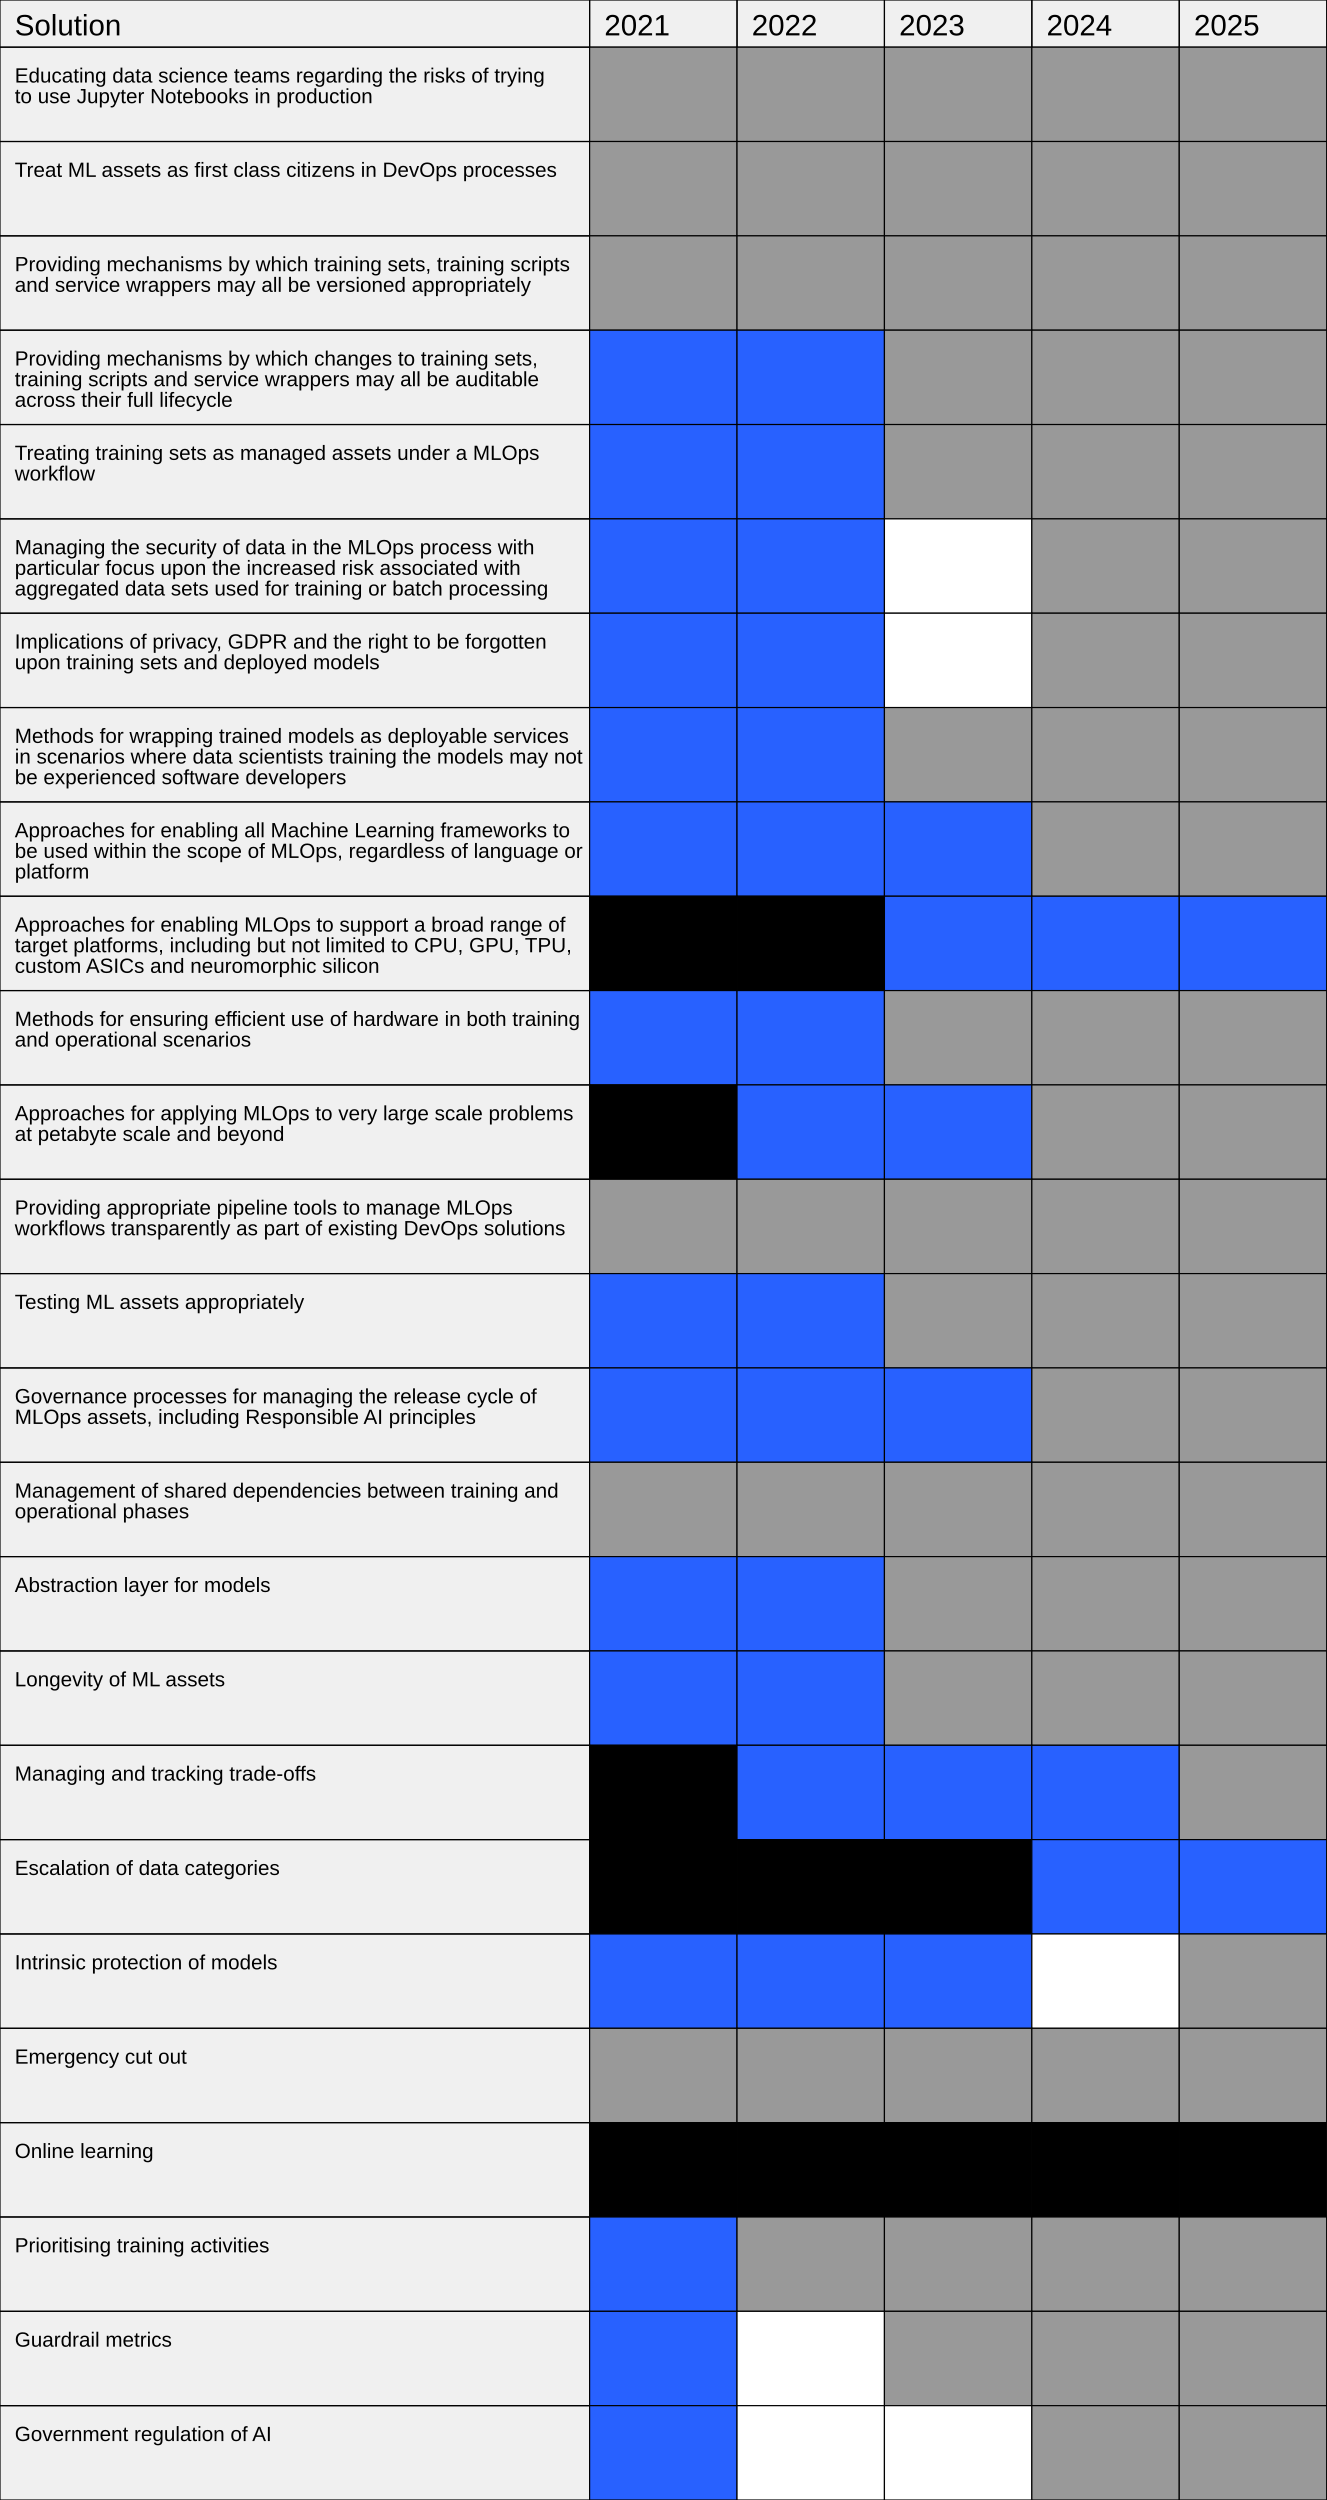
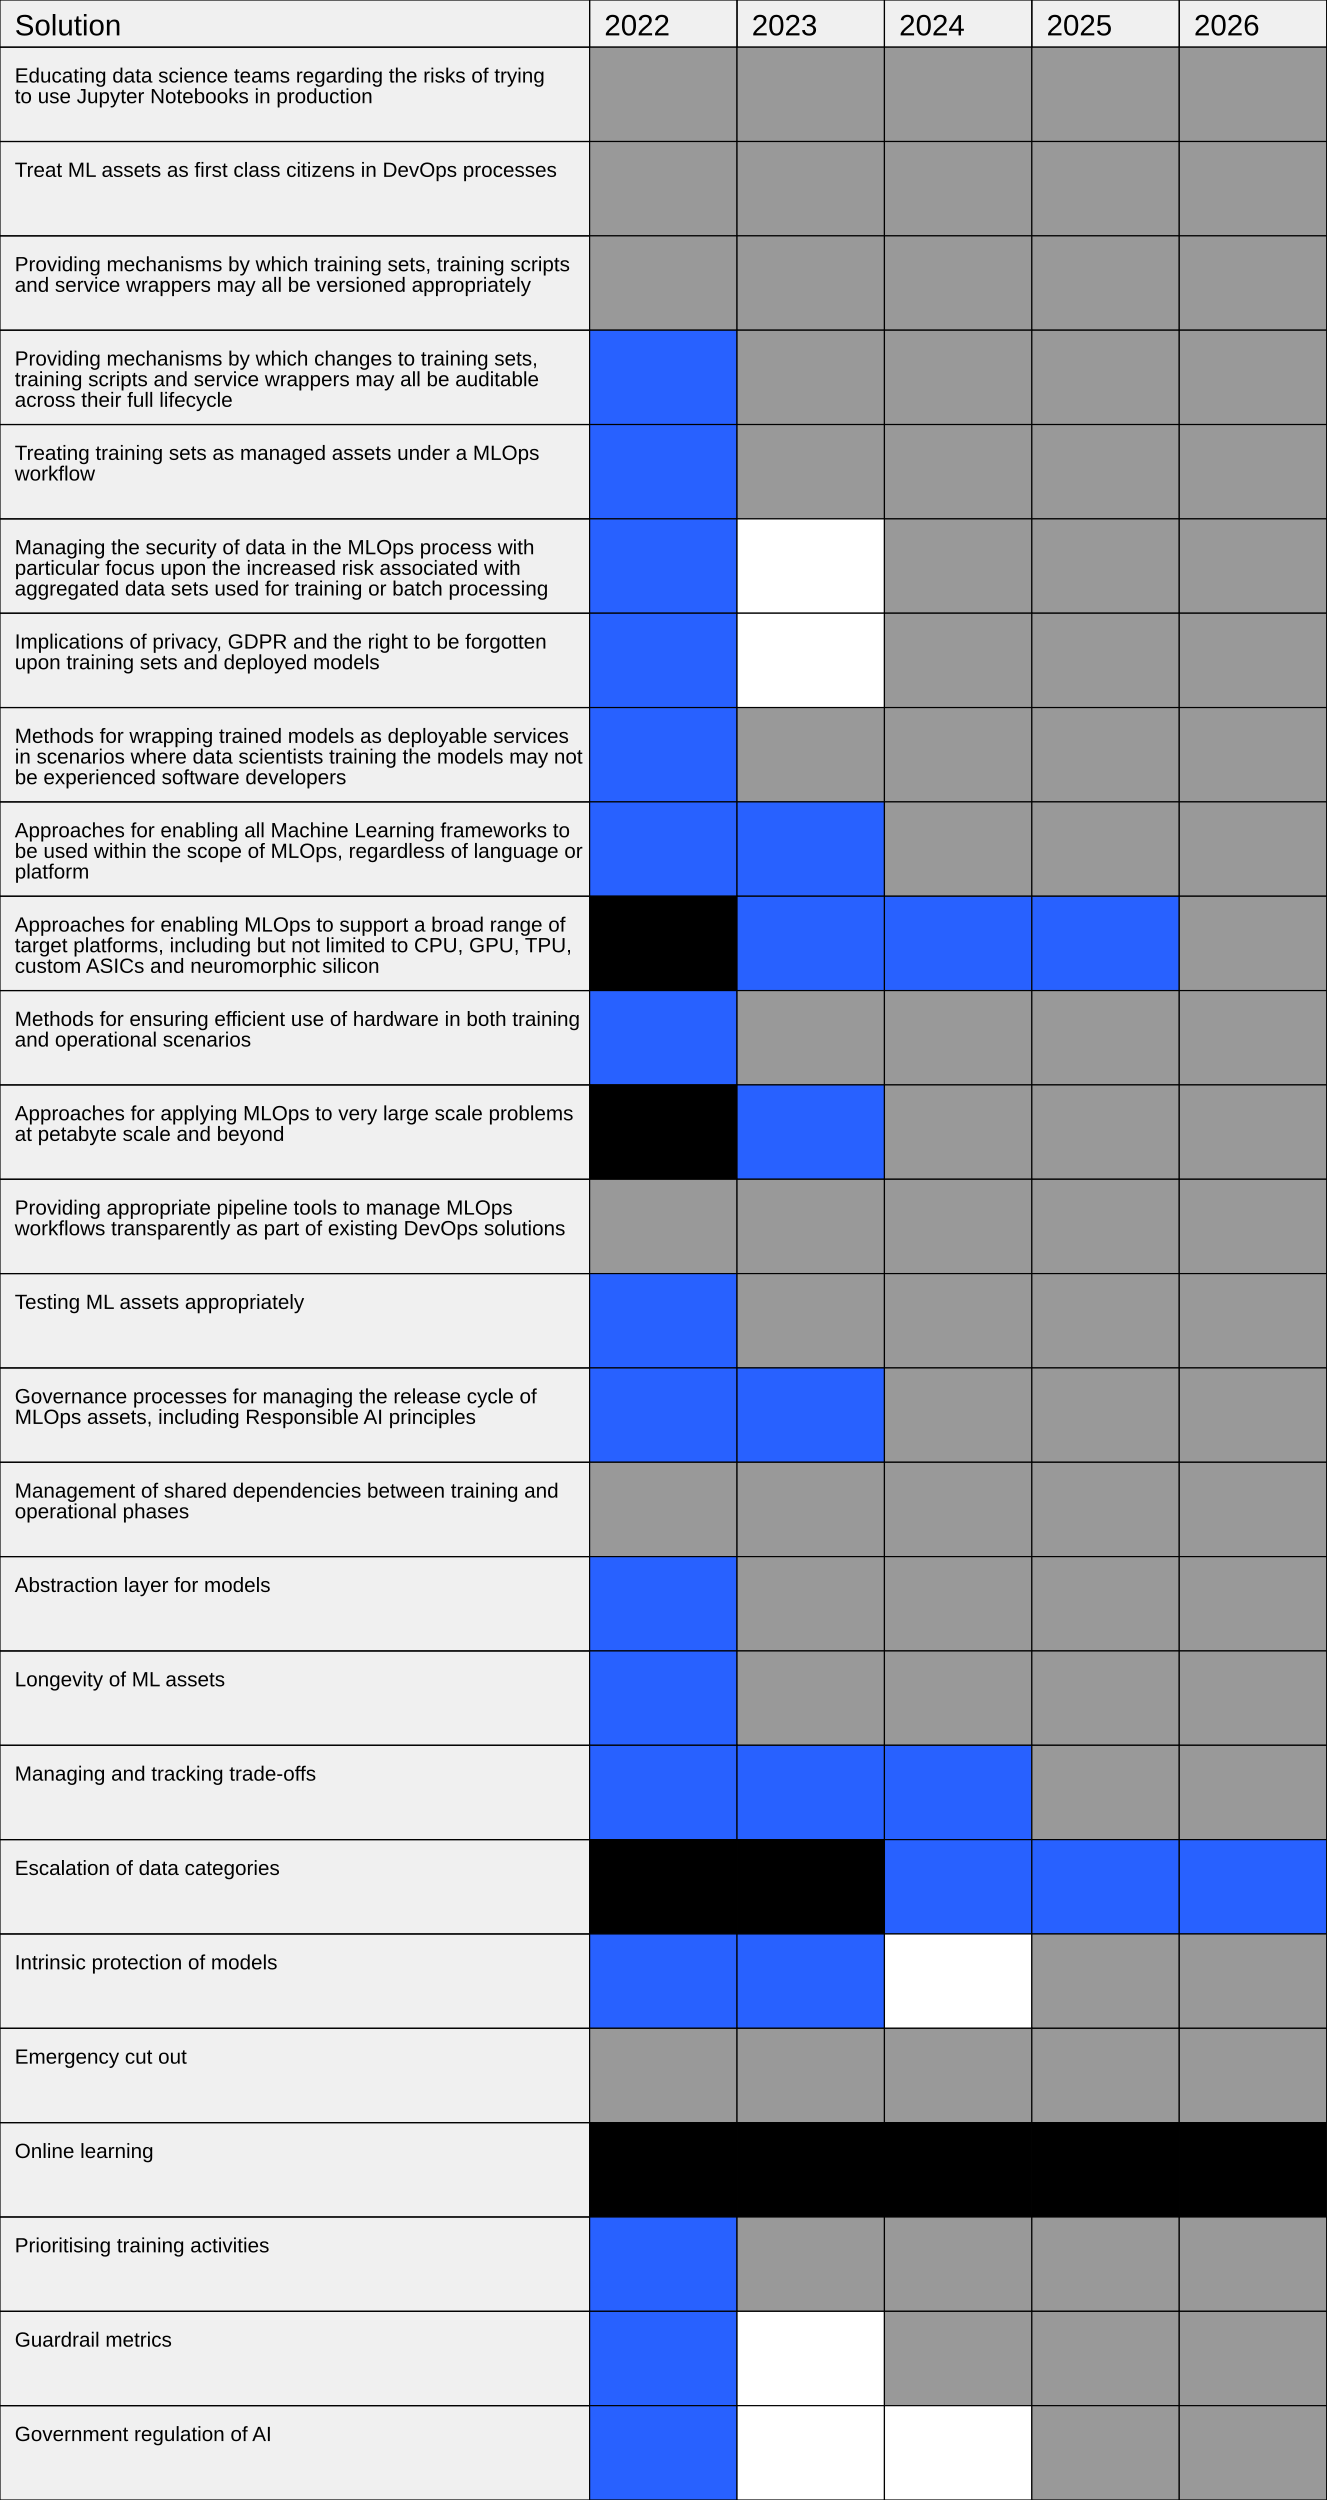
<svg xmlns="http://www.w3.org/2000/svg" width="100%" height="100%" viewBox="0 0 450 848">
  <defs>
    <rect id="TBD" width="50" height="16" fill="#fff598" stroke="black" stroke-width="0.4" vector-effect="non-scaling-stroke" shape-rendering="geometricPrecision" />
    <rect id="RR" width="50" height="16" fill="#000000" stroke="black" stroke-width="0.4" vector-effect="non-scaling-stroke" shape-rendering="geometricPrecision" />
    <rect id="DU" width="50" height="16" fill="#2861ff" stroke="black" stroke-width="0.4" vector-effect="non-scaling-stroke" shape-rendering="geometricPrecision" />
    <rect id="CI" width="50" height="16" fill="#999999" stroke="black" stroke-width="0.4" vector-effect="non-scaling-stroke" shape-rendering="geometricPrecision" />
    <rect id="QPP" width="50" height="16" fill="#ffffff" stroke="black" stroke-width="0.4" vector-effect="non-scaling-stroke" shape-rendering="geometricPrecision" />
    <rect id="item" width="200" height="16" fill="none" stroke="black" stroke-width="0.4" vector-effect="non-scaling-stroke" shape-rendering="geometricPrecision" />
  </defs>
  <g id="headerGroup" transform="translate(0, 0)">
    <rect x="0" y="0" width="200" height="16" fill="none" stroke="black" stroke-width="0.4" />
    <rect x="200" y="0" width="50" height="16" fill="none" stroke="black" stroke-width="0.4" />
    <rect x="250" y="0" width="50" height="16" fill="none" stroke="black" stroke-width="0.4" />
    <rect x="300" y="0" width="50" height="16" fill="none" stroke="black" stroke-width="0.4" />
    <rect x="350" y="0" width="50" height="16" fill="none" stroke="black" stroke-width="0.4" />
    <rect x="400" y="0" width="50" height="16" fill="none" stroke="black" stroke-width="0.4" />
    <text x="0" y="12" font-family="Arial" font-size="10px" text-anchor="left" role="row">
      <tspan x="5">Solution</tspan>
-       <tspan x="205">2021</tspan>
-       <tspan x="255">2022</tspan>
-       <tspan x="305">2023</tspan>
-       <tspan x="355">2024</tspan>
-       <tspan x="405">2025</tspan>
+       <tspan x="205">2022</tspan>
+       <tspan x="255">2023</tspan>
+       <tspan x="305">2024</tspan>
+       <tspan x="355">2025</tspan>
+       <tspan x="405">2026</tspan>
    </text>
  </g>
  <g id="rowGroup1" transform="translate(0, 16)">
    <use x="0" y="0" transform="scale(1, 2)" href="#item" />
    <use x="200" y="0" transform="scale(1, 2)" href="#CI" />
    <use x="250" y="0" transform="scale(1, 2)" href="#CI" />
    <use x="300" y="0" transform="scale(1, 2)" href="#CI" />
    <use x="350" y="0" transform="scale(1, 2)" href="#CI" />
    <use x="400" y="0" transform="scale(1, 2)" href="#CI" />
    <text x="0" y="12" font-family="Arial" font-size="7px" fill="black" text-anchor="left" role="row">
      <tspan x="5" y="12">Educating data science teams regarding the risks of trying</tspan>
      <tspan x="5" y="19">to use Jupyter Notebooks in production</tspan>
    </text>
  </g>
  <g id="rowGroup2" transform="translate(0, 48)">
    <use x="0" y="0" transform="scale(1, 2)" href="#item" />
    <use x="200" y="0" transform="scale(1, 2)" href="#CI" />
    <use x="250" y="0" transform="scale(1, 2)" href="#CI" />
    <use x="300" y="0" transform="scale(1, 2)" href="#CI" />
    <use x="350" y="0" transform="scale(1, 2)" href="#CI" />
    <use x="400" y="0" transform="scale(1, 2)" href="#CI" />
    <text x="0" y="12" font-family="Arial" font-size="7px" fill="black" text-anchor="left" role="row">
      <tspan x="5" y="12">Treat ML assets as first class citizens in DevOps processes</tspan>
    </text>
  </g>
  <g id="rowGroup3" transform="translate(0, 80)">
    <use x="0" y="0" transform="scale(1, 2)" href="#item" />
    <use x="200" y="0" transform="scale(1, 2)" href="#CI" />
    <use x="250" y="0" transform="scale(1, 2)" href="#CI" />
    <use x="300" y="0" transform="scale(1, 2)" href="#CI" />
    <use x="350" y="0" transform="scale(1, 2)" href="#CI" />
    <use x="400" y="0" transform="scale(1, 2)" href="#CI" />
    <text x="0" y="12" font-family="Arial" font-size="7px" fill="black" text-anchor="left" role="row">
      <tspan x="5" y="12">Providing mechanisms by which training sets, training scripts</tspan>
      <tspan x="5" y="19">and service wrappers may all be versioned appropriately</tspan>
    </text>
  </g>
  <g id="rowGroup4" transform="translate(0, 112)">
    <use x="0" y="0" transform="scale(1, 2)" href="#item" />
    <use x="200" y="0" transform="scale(1, 2)" href="#DU" />
-     <use x="250" y="0" transform="scale(1, 2)" href="#DU" />
+     <use x="250" y="0" transform="scale(1, 2)" href="#CI" />
    <use x="300" y="0" transform="scale(1, 2)" href="#CI" />
    <use x="350" y="0" transform="scale(1, 2)" href="#CI" />
    <use x="400" y="0" transform="scale(1, 2)" href="#CI" />
    <text x="0" y="12" font-family="Arial" font-size="7px" fill="black" text-anchor="left" role="row">
      <tspan x="5" y="12">Providing mechanisms by which changes to training sets,</tspan>
      <tspan x="5" y="19">training scripts and service wrappers may all be auditable</tspan>
      <tspan x="5" y="26">across their full lifecycle</tspan>
    </text>
  </g>
  <g id="rowGroup5" transform="translate(0, 144)">
    <use x="0" y="0" transform="scale(1, 2)" href="#item" />
    <use x="200" y="0" transform="scale(1, 2)" href="#DU" />
-     <use x="250" y="0" transform="scale(1, 2)" href="#DU" />
+     <use x="250" y="0" transform="scale(1, 2)" href="#CI" />
    <use x="300" y="0" transform="scale(1, 2)" href="#CI" />
    <use x="350" y="0" transform="scale(1, 2)" href="#CI" />
    <use x="400" y="0" transform="scale(1, 2)" href="#CI" />
    <text x="0" y="12" font-family="Arial" font-size="7px" fill="black" text-anchor="left" role="row">
      <tspan x="5" y="12">Treating training sets as managed assets under a MLOps</tspan>
      <tspan x="5" y="19">workflow</tspan>
      <tspan x="5" y="26" />
    </text>
  </g>
  <g id="rowGroup6" transform="translate(0, 176)">
    <use x="0" y="0" transform="scale(1, 2)" href="#item" />
    <use x="200" y="0" transform="scale(1, 2)" href="#DU" />
-     <use x="250" y="0" transform="scale(1, 2)" href="#DU" />
-     <use x="300" y="0" transform="scale(1, 2)" href="#QPP" />
+     <use x="250" y="0" transform="scale(1, 2)" href="#QPP" />
+     <use x="300" y="0" transform="scale(1, 2)" href="#CI" />
    <use x="350" y="0" transform="scale(1, 2)" href="#CI" />
    <use x="400" y="0" transform="scale(1, 2)" href="#CI" />
    <text x="0" y="12" font-family="Arial" font-size="7px" fill="black" text-anchor="left" role="row">
      <tspan x="5" y="12">Managing the security of data in the MLOps process with</tspan>
      <tspan x="5" y="19">particular focus upon the increased risk associated with</tspan>
      <tspan x="5" y="26">aggregated data sets used for training or batch processing</tspan>
    </text>
  </g>
  <g id="rowGroup7" transform="translate(0, 208)">
    <use x="0" y="0" transform="scale(1, 2)" href="#item" />
    <use x="200" y="0" transform="scale(1, 2)" href="#DU" />
-     <use x="250" y="0" transform="scale(1, 2)" href="#DU" />
-     <use x="300" y="0" transform="scale(1, 2)" href="#QPP" />
+     <use x="250" y="0" transform="scale(1, 2)" href="#QPP" />
+     <use x="300" y="0" transform="scale(1, 2)" href="#CI" />
    <use x="350" y="0" transform="scale(1, 2)" href="#CI" />
    <use x="400" y="0" transform="scale(1, 2)" href="#CI" />
    <text x="0" y="12" font-family="Arial" font-size="7px" fill="black" text-anchor="left" role="row">
      <tspan x="5" y="12">Implications of privacy, GDPR and the right to be forgotten</tspan>
      <tspan x="5" y="19">upon training sets and deployed models</tspan>
      <tspan x="5" y="26" />
    </text>
  </g>
  <g id="rowGroup8" transform="translate(0, 240)">
    <use x="0" y="0" transform="scale(1, 2)" href="#item" />
    <use x="200" y="0" transform="scale(1, 2)" href="#DU" />
-     <use x="250" y="0" transform="scale(1, 2)" href="#DU" />
+     <use x="250" y="0" transform="scale(1, 2)" href="#CI" />
    <use x="300" y="0" transform="scale(1, 2)" href="#CI" />
    <use x="350" y="0" transform="scale(1, 2)" href="#CI" />
    <use x="400" y="0" transform="scale(1, 2)" href="#CI" />
    <text x="0" y="12" font-family="Arial" font-size="7px" fill="black" text-anchor="left" role="row">
      <tspan x="5" y="12">Methods for wrapping trained models as deployable services</tspan>
      <tspan x="5" y="19">in scenarios where data scientists training the models may not</tspan>
      <tspan x="5" y="26">be experienced software developers</tspan>
    </text>
  </g>
  <g id="rowGroup9" transform="translate(0, 272)">
    <use x="0" y="0" transform="scale(1, 2)" href="#item" />
    <use x="200" y="0" transform="scale(1, 2)" href="#DU" />
    <use x="250" y="0" transform="scale(1, 2)" href="#DU" />
-     <use x="300" y="0" transform="scale(1, 2)" href="#DU" />
+     <use x="300" y="0" transform="scale(1, 2)" href="#CI" />
    <use x="350" y="0" transform="scale(1, 2)" href="#CI" />
    <use x="400" y="0" transform="scale(1, 2)" href="#CI" />
    <text x="0" y="12" font-family="Arial" font-size="7px" fill="black" text-anchor="left" role="row">
      <tspan x="5" y="12">Approaches for enabling all Machine Learning frameworks to</tspan>
      <tspan x="5" y="19">be used within the scope of MLOps, regardless of language or</tspan>
      <tspan x="5" y="26">platform</tspan>
    </text>
  </g>
  <g id="rowGroup10" transform="translate(0, 304)">
+     <use x="0" y="0" transform="scale(1, 2)" href="#item" />
+     <use x="200" y="0" transform="scale(1, 2)" href="#RR" />
+     <use x="250" y="0" transform="scale(1, 2)" href="#DU" />
+     <use x="300" y="0" transform="scale(1, 2)" href="#DU" />
+     <use x="350" y="0" transform="scale(1, 2)" href="#DU" />
+     <use x="400" y="0" transform="scale(1, 2)" href="#CI" />
+     <text x="0" y="12" font-family="Arial" font-size="7px" fill="black" text-anchor="left" role="row">
+       <tspan x="5" y="12">Approaches for enabling MLOps to support a broad range of</tspan>
+       <tspan x="5" y="19">target platforms, including but not limited to CPU, GPU, TPU,</tspan>
+       <tspan x="5" y="26">custom ASICs and neuromorphic silicon</tspan>
+     </text>
+   </g>
+   <g id="rowGroup11" transform="translate(0, 336)">
+     <use x="0" y="0" transform="scale(1, 2)" href="#item" />
+     <use x="200" y="0" transform="scale(1, 2)" href="#DU" />
+     <use x="250" y="0" transform="scale(1, 2)" href="#CI" />
+     <use x="300" y="0" transform="scale(1, 2)" href="#CI" />
+     <use x="350" y="0" transform="scale(1, 2)" href="#CI" />
+     <use x="400" y="0" transform="scale(1, 2)" href="#CI" />
+     <text x="0" y="12" font-family="Arial" font-size="7px" fill="black" text-anchor="left" role="row">
+       <tspan x="5" y="12">Methods for ensuring efficient use of hardware in both training</tspan>
+       <tspan x="5" y="19">and operational scenarios</tspan>
+       <tspan x="5" y="26" />
+     </text>
+   </g>
+   <g id="rowGroup12" transform="translate(0, 368)">
+     <use x="0" y="0" transform="scale(1, 2)" href="#item" />
+     <use x="200" y="0" transform="scale(1, 2)" href="#RR" />
+     <use x="250" y="0" transform="scale(1, 2)" href="#DU" />
+     <use x="300" y="0" transform="scale(1, 2)" href="#CI" />
+     <use x="350" y="0" transform="scale(1, 2)" href="#CI" />
+     <use x="400" y="0" transform="scale(1, 2)" href="#CI" />
+     <text x="0" y="12" font-family="Arial" font-size="7px" fill="black" text-anchor="left" role="row">
+       <tspan x="5" y="12">Approaches for applying MLOps to very large scale problems</tspan>
+       <tspan x="5" y="19">at petabyte scale and beyond</tspan>
+       <tspan x="5" y="26" />
+     </text>
+   </g>
+   <g id="rowGroup13" transform="translate(0, 400)">
+     <use x="0" y="0" transform="scale(1, 2)" href="#item" />
+     <use x="200" y="0" transform="scale(1, 2)" href="#CI" />
+     <use x="250" y="0" transform="scale(1, 2)" href="#CI" />
+     <use x="300" y="0" transform="scale(1, 2)" href="#CI" />
+     <use x="350" y="0" transform="scale(1, 2)" href="#CI" />
+     <use x="400" y="0" transform="scale(1, 2)" href="#CI" />
+     <text x="0" y="12" font-family="Arial" font-size="7px" fill="black" text-anchor="left" role="row">
+       <tspan x="5" y="12">Providing appropriate pipeline tools to manage MLOps</tspan>
+       <tspan x="5" y="19">workflows transparently as part of existing DevOps solutions</tspan>
+       <tspan x="5" y="26" />
+     </text>
+   </g>
+   <g id="rowGroup14" transform="translate(0, 432)">
+     <use x="0" y="0" transform="scale(1, 2)" href="#item" />
+     <use x="200" y="0" transform="scale(1, 2)" href="#DU" />
+     <use x="250" y="0" transform="scale(1, 2)" href="#CI" />
+     <use x="300" y="0" transform="scale(1, 2)" href="#CI" />
+     <use x="350" y="0" transform="scale(1, 2)" href="#CI" />
+     <use x="400" y="0" transform="scale(1, 2)" href="#CI" />
+     <text x="0" y="12" font-family="Arial" font-size="7px" fill="black" text-anchor="left" role="row">
+       <tspan x="5" y="12">Testing ML assets appropriately</tspan>
+       <tspan x="5" y="19" />
+       <tspan x="5" y="26" />
+     </text>
+   </g>
+   <g id="rowGroup15" transform="translate(0, 464)">
+     <use x="0" y="0" transform="scale(1, 2)" href="#item" />
+     <use x="200" y="0" transform="scale(1, 2)" href="#DU" />
+     <use x="250" y="0" transform="scale(1, 2)" href="#DU" />
+     <use x="300" y="0" transform="scale(1, 2)" href="#CI" />
+     <use x="350" y="0" transform="scale(1, 2)" href="#CI" />
+     <use x="400" y="0" transform="scale(1, 2)" href="#CI" />
+     <text x="0" y="12" font-family="Arial" font-size="7px" fill="black" text-anchor="left" role="row">
+       <tspan x="5" y="12">Governance processes for managing the release cycle of</tspan>
+       <tspan x="5" y="19">MLOps assets, including Responsible AI principles</tspan>
+       <tspan x="5" y="26" />
+     </text>
+   </g>
+   <g id="rowGroup16" transform="translate(0, 496)">
+     <use x="0" y="0" transform="scale(1, 2)" href="#item" />
+     <use x="200" y="0" transform="scale(1, 2)" href="#CI" />
+     <use x="250" y="0" transform="scale(1, 2)" href="#CI" />
+     <use x="300" y="0" transform="scale(1, 2)" href="#CI" />
+     <use x="350" y="0" transform="scale(1, 2)" href="#CI" />
+     <use x="400" y="0" transform="scale(1, 2)" href="#CI" />
+     <text x="0" y="12" font-family="Arial" font-size="7px" fill="black" text-anchor="left" role="row">
+       <tspan x="5" y="12">Management of shared dependencies between training and</tspan>
+       <tspan x="5" y="19">operational phases</tspan>
+       <tspan x="5" y="26" />
+     </text>
+   </g>
+   <g id="rowGroup17" transform="translate(0, 528)">
+     <use x="0" y="0" transform="scale(1, 2)" href="#item" />
+     <use x="200" y="0" transform="scale(1, 2)" href="#DU" />
+     <use x="250" y="0" transform="scale(1, 2)" href="#CI" />
+     <use x="300" y="0" transform="scale(1, 2)" href="#CI" />
+     <use x="350" y="0" transform="scale(1, 2)" href="#CI" />
+     <use x="400" y="0" transform="scale(1, 2)" href="#CI" />
+     <text x="0" y="12" font-family="Arial" font-size="7px" fill="black" text-anchor="left" role="row">
+       <tspan x="5" y="12">Abstraction layer for models</tspan>
+       <tspan x="5" y="19" />
+       <tspan x="5" y="26" />
+     </text>
+   </g>
+   <g id="rowGroup18" transform="translate(0, 560)">
+     <use x="0" y="0" transform="scale(1, 2)" href="#item" />
+     <use x="200" y="0" transform="scale(1, 2)" href="#DU" />
+     <use x="250" y="0" transform="scale(1, 2)" href="#CI" />
+     <use x="300" y="0" transform="scale(1, 2)" href="#CI" />
+     <use x="350" y="0" transform="scale(1, 2)" href="#CI" />
+     <use x="400" y="0" transform="scale(1, 2)" href="#CI" />
+     <text x="0" y="12" font-family="Arial" font-size="7px" fill="black" text-anchor="left" role="row">
+       <tspan x="5" y="12">Longevity of ML assets</tspan>
+       <tspan x="5" y="19" />
+       <tspan x="5" y="26" />
+     </text>
+   </g>
+   <g id="rowGroup19" transform="translate(0, 592)">
+     <use x="0" y="0" transform="scale(1, 2)" href="#item" />
+     <use x="200" y="0" transform="scale(1, 2)" href="#DU" />
+     <use x="250" y="0" transform="scale(1, 2)" href="#DU" />
+     <use x="300" y="0" transform="scale(1, 2)" href="#DU" />
+     <use x="350" y="0" transform="scale(1, 2)" href="#CI" />
+     <use x="400" y="0" transform="scale(1, 2)" href="#CI" />
+     <text x="0" y="12" font-family="Arial" font-size="7px" fill="black" text-anchor="left" role="row">
+       <tspan x="5" y="12">Managing and tracking trade-offs</tspan>
+       <tspan x="5" y="19" />
+       <tspan x="5" y="26" />
+     </text>
+   </g>
+   <g id="rowGroup20" transform="translate(0, 624)">
    <use x="0" y="0" transform="scale(1, 2)" href="#item" />
    <use x="200" y="0" transform="scale(1, 2)" href="#RR" />
    <use x="250" y="0" transform="scale(1, 2)" href="#RR" />
    <use x="300" y="0" transform="scale(1, 2)" href="#DU" />
    <use x="350" y="0" transform="scale(1, 2)" href="#DU" />
    <use x="400" y="0" transform="scale(1, 2)" href="#DU" />
    <text x="0" y="12" font-family="Arial" font-size="7px" fill="black" text-anchor="left" role="row">
-       <tspan x="5" y="12">Approaches for enabling MLOps to support a broad range of</tspan>
-       <tspan x="5" y="19">target platforms, including but not limited to CPU, GPU, TPU,</tspan>
-       <tspan x="5" y="26">custom ASICs and neuromorphic silicon</tspan>
-     </text>
-   </g>
-   <g id="rowGroup11" transform="translate(0, 336)">
-     <use x="0" y="0" transform="scale(1, 2)" href="#item" />
-     <use x="200" y="0" transform="scale(1, 2)" href="#DU" />
-     <use x="250" y="0" transform="scale(1, 2)" href="#DU" />
-     <use x="300" y="0" transform="scale(1, 2)" href="#CI" />
-     <use x="350" y="0" transform="scale(1, 2)" href="#CI" />
-     <use x="400" y="0" transform="scale(1, 2)" href="#CI" />
-     <text x="0" y="12" font-family="Arial" font-size="7px" fill="black" text-anchor="left" role="row">
-       <tspan x="5" y="12">Methods for ensuring efficient use of hardware in both training</tspan>
-       <tspan x="5" y="19">and operational scenarios</tspan>
-       <tspan x="5" y="26" />
-     </text>
-   </g>
-   <g id="rowGroup12" transform="translate(0, 368)">
-     <use x="0" y="0" transform="scale(1, 2)" href="#item" />
-     <use x="200" y="0" transform="scale(1, 2)" href="#RR" />
-     <use x="250" y="0" transform="scale(1, 2)" href="#DU" />
-     <use x="300" y="0" transform="scale(1, 2)" href="#DU" />
-     <use x="350" y="0" transform="scale(1, 2)" href="#CI" />
-     <use x="400" y="0" transform="scale(1, 2)" href="#CI" />
-     <text x="0" y="12" font-family="Arial" font-size="7px" fill="black" text-anchor="left" role="row">
-       <tspan x="5" y="12">Approaches for applying MLOps to very large scale problems</tspan>
-       <tspan x="5" y="19">at petabyte scale and beyond</tspan>
-       <tspan x="5" y="26" />
-     </text>
-   </g>
-   <g id="rowGroup13" transform="translate(0, 400)">
-     <use x="0" y="0" transform="scale(1, 2)" href="#item" />
-     <use x="200" y="0" transform="scale(1, 2)" href="#CI" />
-     <use x="250" y="0" transform="scale(1, 2)" href="#CI" />
-     <use x="300" y="0" transform="scale(1, 2)" href="#CI" />
-     <use x="350" y="0" transform="scale(1, 2)" href="#CI" />
-     <use x="400" y="0" transform="scale(1, 2)" href="#CI" />
-     <text x="0" y="12" font-family="Arial" font-size="7px" fill="black" text-anchor="left" role="row">
-       <tspan x="5" y="12">Providing appropriate pipeline tools to manage MLOps</tspan>
-       <tspan x="5" y="19">workflows transparently as part of existing DevOps solutions</tspan>
-       <tspan x="5" y="26" />
-     </text>
-   </g>
-   <g id="rowGroup14" transform="translate(0, 432)">
-     <use x="0" y="0" transform="scale(1, 2)" href="#item" />
-     <use x="200" y="0" transform="scale(1, 2)" href="#DU" />
-     <use x="250" y="0" transform="scale(1, 2)" href="#DU" />
-     <use x="300" y="0" transform="scale(1, 2)" href="#CI" />
-     <use x="350" y="0" transform="scale(1, 2)" href="#CI" />
-     <use x="400" y="0" transform="scale(1, 2)" href="#CI" />
-     <text x="0" y="12" font-family="Arial" font-size="7px" fill="black" text-anchor="left" role="row">
-       <tspan x="5" y="12">Testing ML assets appropriately</tspan>
-       <tspan x="5" y="19" />
-       <tspan x="5" y="26" />
-     </text>
-   </g>
-   <g id="rowGroup15" transform="translate(0, 464)">
-     <use x="0" y="0" transform="scale(1, 2)" href="#item" />
-     <use x="200" y="0" transform="scale(1, 2)" href="#DU" />
-     <use x="250" y="0" transform="scale(1, 2)" href="#DU" />
-     <use x="300" y="0" transform="scale(1, 2)" href="#DU" />
-     <use x="350" y="0" transform="scale(1, 2)" href="#CI" />
-     <use x="400" y="0" transform="scale(1, 2)" href="#CI" />
-     <text x="0" y="12" font-family="Arial" font-size="7px" fill="black" text-anchor="left" role="row">
-       <tspan x="5" y="12">Governance processes for managing the release cycle of</tspan>
-       <tspan x="5" y="19">MLOps assets, including Responsible AI principles</tspan>
-       <tspan x="5" y="26" />
-     </text>
-   </g>
-   <g id="rowGroup16" transform="translate(0, 496)">
-     <use x="0" y="0" transform="scale(1, 2)" href="#item" />
-     <use x="200" y="0" transform="scale(1, 2)" href="#CI" />
-     <use x="250" y="0" transform="scale(1, 2)" href="#CI" />
-     <use x="300" y="0" transform="scale(1, 2)" href="#CI" />
-     <use x="350" y="0" transform="scale(1, 2)" href="#CI" />
-     <use x="400" y="0" transform="scale(1, 2)" href="#CI" />
-     <text x="0" y="12" font-family="Arial" font-size="7px" fill="black" text-anchor="left" role="row">
-       <tspan x="5" y="12">Management of shared dependencies between training and</tspan>
-       <tspan x="5" y="19">operational phases</tspan>
-       <tspan x="5" y="26" />
-     </text>
-   </g>
-   <g id="rowGroup17" transform="translate(0, 528)">
-     <use x="0" y="0" transform="scale(1, 2)" href="#item" />
-     <use x="200" y="0" transform="scale(1, 2)" href="#DU" />
-     <use x="250" y="0" transform="scale(1, 2)" href="#DU" />
-     <use x="300" y="0" transform="scale(1, 2)" href="#CI" />
-     <use x="350" y="0" transform="scale(1, 2)" href="#CI" />
-     <use x="400" y="0" transform="scale(1, 2)" href="#CI" />
-     <text x="0" y="12" font-family="Arial" font-size="7px" fill="black" text-anchor="left" role="row">
-       <tspan x="5" y="12">Abstraction layer for models</tspan>
-       <tspan x="5" y="19" />
-       <tspan x="5" y="26" />
-     </text>
-   </g>
-   <g id="rowGroup18" transform="translate(0, 560)">
-     <use x="0" y="0" transform="scale(1, 2)" href="#item" />
-     <use x="200" y="0" transform="scale(1, 2)" href="#DU" />
-     <use x="250" y="0" transform="scale(1, 2)" href="#DU" />
-     <use x="300" y="0" transform="scale(1, 2)" href="#CI" />
-     <use x="350" y="0" transform="scale(1, 2)" href="#CI" />
-     <use x="400" y="0" transform="scale(1, 2)" href="#CI" />
-     <text x="0" y="12" font-family="Arial" font-size="7px" fill="black" text-anchor="left" role="row">
-       <tspan x="5" y="12">Longevity of ML assets</tspan>
-       <tspan x="5" y="19" />
-       <tspan x="5" y="26" />
-     </text>
-   </g>
-   <g id="rowGroup19" transform="translate(0, 592)">
-     <use x="0" y="0" transform="scale(1, 2)" href="#item" />
-     <use x="200" y="0" transform="scale(1, 2)" href="#RR" />
-     <use x="250" y="0" transform="scale(1, 2)" href="#DU" />
-     <use x="300" y="0" transform="scale(1, 2)" href="#DU" />
-     <use x="350" y="0" transform="scale(1, 2)" href="#DU" />
-     <use x="400" y="0" transform="scale(1, 2)" href="#CI" />
-     <text x="0" y="12" font-family="Arial" font-size="7px" fill="black" text-anchor="left" role="row">
-       <tspan x="5" y="12">Managing and tracking trade-offs</tspan>
-       <tspan x="5" y="19" />
-       <tspan x="5" y="26" />
-     </text>
-   </g>
-   <g id="rowGroup20" transform="translate(0, 624)">
-     <use x="0" y="0" transform="scale(1, 2)" href="#item" />
-     <use x="200" y="0" transform="scale(1, 2)" href="#RR" />
-     <use x="250" y="0" transform="scale(1, 2)" href="#RR" />
-     <use x="300" y="0" transform="scale(1, 2)" href="#RR" />
-     <use x="350" y="0" transform="scale(1, 2)" href="#DU" />
-     <use x="400" y="0" transform="scale(1, 2)" href="#DU" />
-     <text x="0" y="12" font-family="Arial" font-size="7px" fill="black" text-anchor="left" role="row">
      <tspan x="5" y="12">Escalation of data categories</tspan>
      <tspan x="5" y="19" />
      <tspan x="5" y="26" />
    </text>
  </g>
  <g id="rowGroup21" transform="translate(0, 656)">
    <use x="0" y="0" transform="scale(1, 2)" href="#item" />
    <use x="200" y="0" transform="scale(1, 2)" href="#DU" />
    <use x="250" y="0" transform="scale(1, 2)" href="#DU" />
-     <use x="300" y="0" transform="scale(1, 2)" href="#DU" />
-     <use x="350" y="0" transform="scale(1, 2)" href="#QPP" />
+     <use x="300" y="0" transform="scale(1, 2)" href="#QPP" />
+     <use x="350" y="0" transform="scale(1, 2)" href="#CI" />
    <use x="400" y="0" transform="scale(1, 2)" href="#CI" />
    <text x="0" y="12" font-family="Arial" font-size="7px" fill="black" text-anchor="left" role="row">
      <tspan x="5" y="12">Intrinsic protection of models</tspan>
      <tspan x="5" y="19" />
      <tspan x="5" y="26" />
    </text>
  </g>
  <g id="rowGroup22" transform="translate(0, 688)">
    <use x="0" y="0" transform="scale(1, 2)" href="#item" />
    <use x="200" y="0" transform="scale(1, 2)" href="#CI" />
    <use x="250" y="0" transform="scale(1, 2)" href="#CI" />
    <use x="300" y="0" transform="scale(1, 2)" href="#CI" />
    <use x="350" y="0" transform="scale(1, 2)" href="#CI" />
    <use x="400" y="0" transform="scale(1, 2)" href="#CI" />
    <text x="0" y="12" font-family="Arial" font-size="7px" fill="black" text-anchor="left" role="row">
      <tspan x="5" y="12">Emergency cut out</tspan>
      <tspan x="5" y="19" />
      <tspan x="5" y="26" />
    </text>
  </g>
  <g id="rowGroup23" transform="translate(0, 720)">
    <use x="0" y="0" transform="scale(1, 2)" href="#item" />
    <use x="200" y="0" transform="scale(1, 2)" href="#RR" />
    <use x="250" y="0" transform="scale(1, 2)" href="#RR" />
    <use x="300" y="0" transform="scale(1, 2)" href="#RR" />
    <use x="350" y="0" transform="scale(1, 2)" href="#RR" />
    <use x="400" y="0" transform="scale(1, 2)" href="#RR" />
    <text x="0" y="12" font-family="Arial" font-size="7px" fill="black" text-anchor="left" role="row">
      <tspan x="5" y="12">Online learning</tspan>
      <tspan x="5" y="19" />
      <tspan x="5" y="26" />
    </text>
  </g>
  <g id="rowGroup24" transform="translate(0, 752)">
    <use x="0" y="0" transform="scale(1, 2)" href="#item" />
    <use x="200" y="0" transform="scale(1, 2)" href="#DU" />
    <use x="250" y="0" transform="scale(1, 2)" href="#CI" />
    <use x="300" y="0" transform="scale(1, 2)" href="#CI" />
    <use x="350" y="0" transform="scale(1, 2)" href="#CI" />
    <use x="400" y="0" transform="scale(1, 2)" href="#CI" />
    <text x="0" y="12" font-family="Arial" font-size="7px" fill="black" text-anchor="left" role="row">
      <tspan x="5" y="12">Prioritising training activities</tspan>
      <tspan x="5" y="19" />
      <tspan x="5" y="26" />
    </text>
  </g>
  <g id="rowGroup25" transform="translate(0, 784)">
    <use x="0" y="0" transform="scale(1, 2)" href="#item" />
    <use x="200" y="0" transform="scale(1, 2)" href="#DU" />
    <use x="250" y="0" transform="scale(1, 2)" href="#QPP" />
    <use x="300" y="0" transform="scale(1, 2)" href="#CI" />
    <use x="350" y="0" transform="scale(1, 2)" href="#CI" />
    <use x="400" y="0" transform="scale(1, 2)" href="#CI" />
    <text x="0" y="12" font-family="Arial" font-size="7px" fill="black" text-anchor="left" role="row">
      <tspan x="5" y="12">Guardrail metrics</tspan>
      <tspan x="5" y="19" />
      <tspan x="5" y="26" />
    </text>
  </g>
  <g id="rowGroup26" transform="translate(0, 816)">
    <use x="0" y="0" transform="scale(1, 2)" href="#item" />
    <use x="200" y="0" transform="scale(1, 2)" href="#DU" />
    <use x="250" y="0" transform="scale(1, 2)" href="#QPP" />
    <use x="300" y="0" transform="scale(1, 2)" href="#QPP" />
    <use x="350" y="0" transform="scale(1, 2)" href="#CI" />
    <use x="400" y="0" transform="scale(1, 2)" href="#CI" />
    <text x="0" y="12" font-family="Arial" font-size="7px" fill="black" text-anchor="left" role="row">
      <tspan x="5" y="12">Government regulation of AI</tspan>
      <tspan x="5" y="19" />
      <tspan x="5" y="26" />
    </text>
  </g>
</svg>
